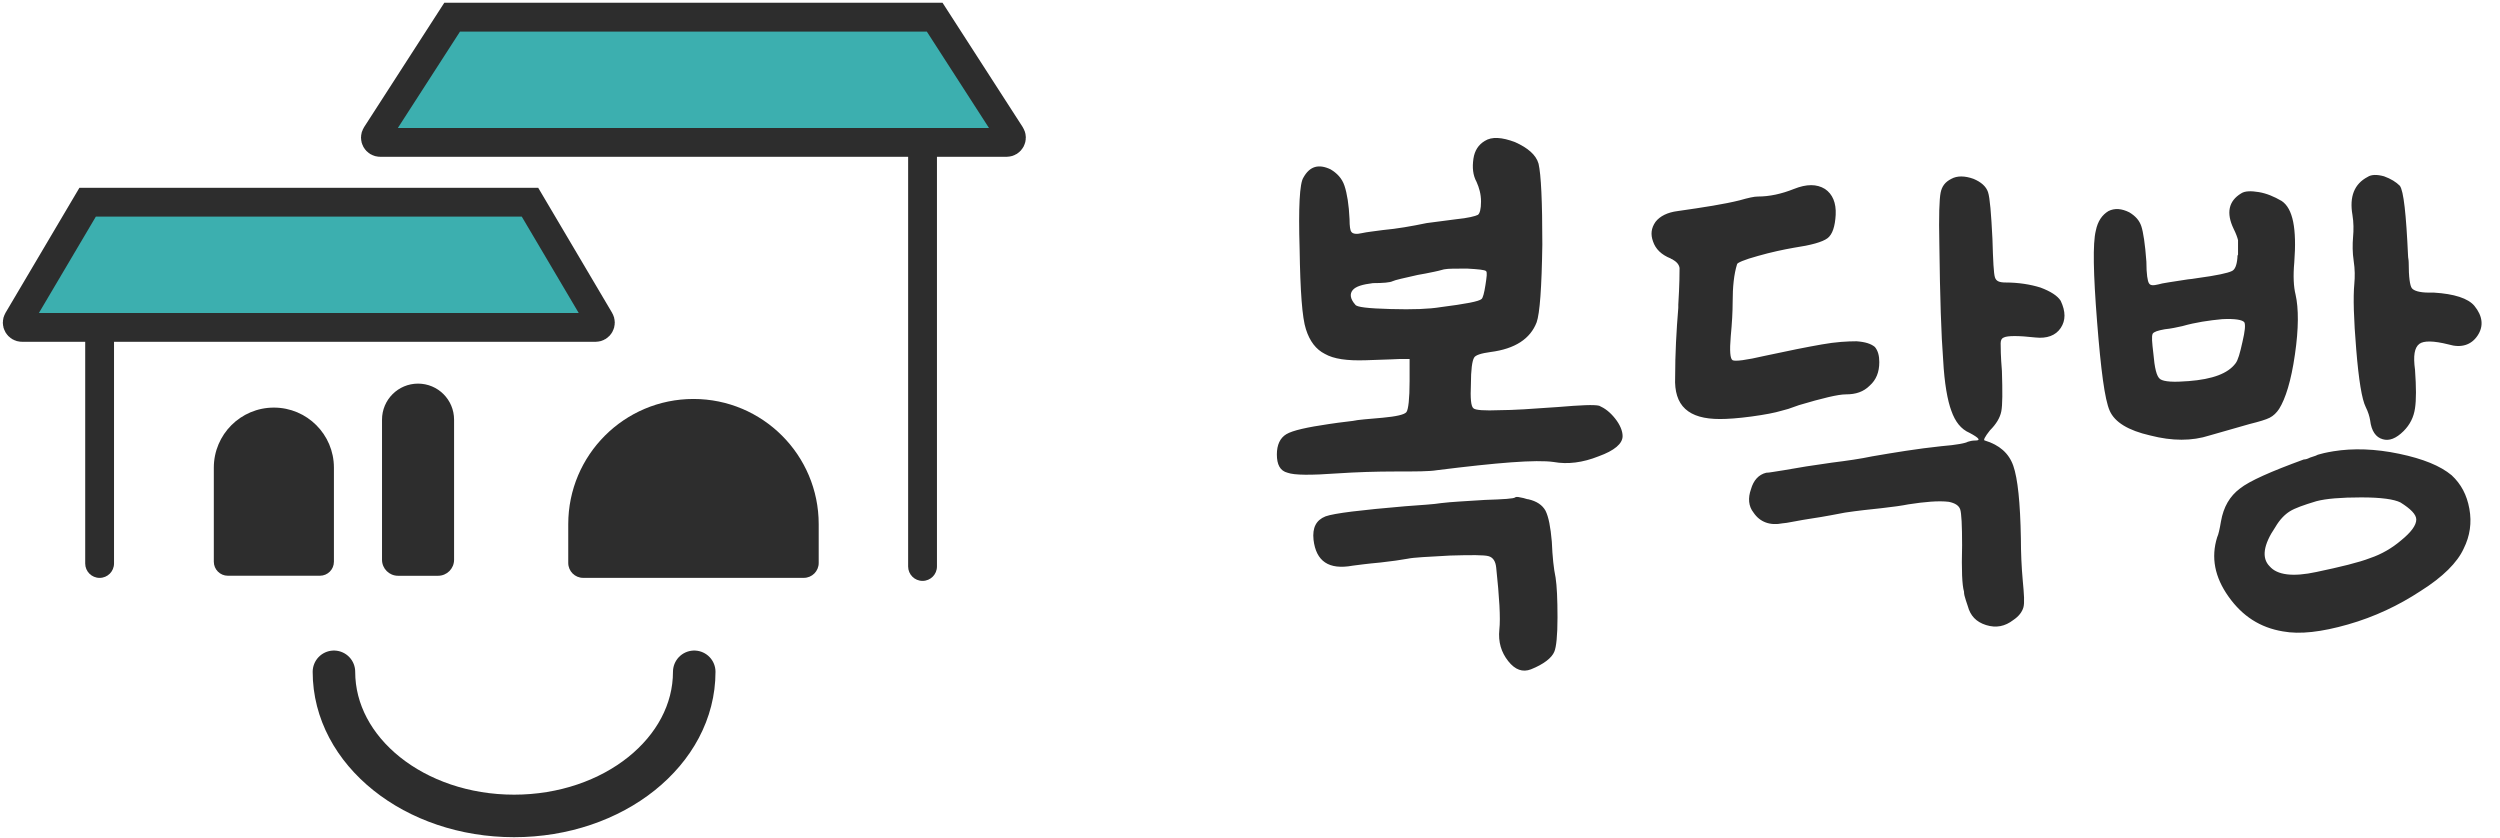
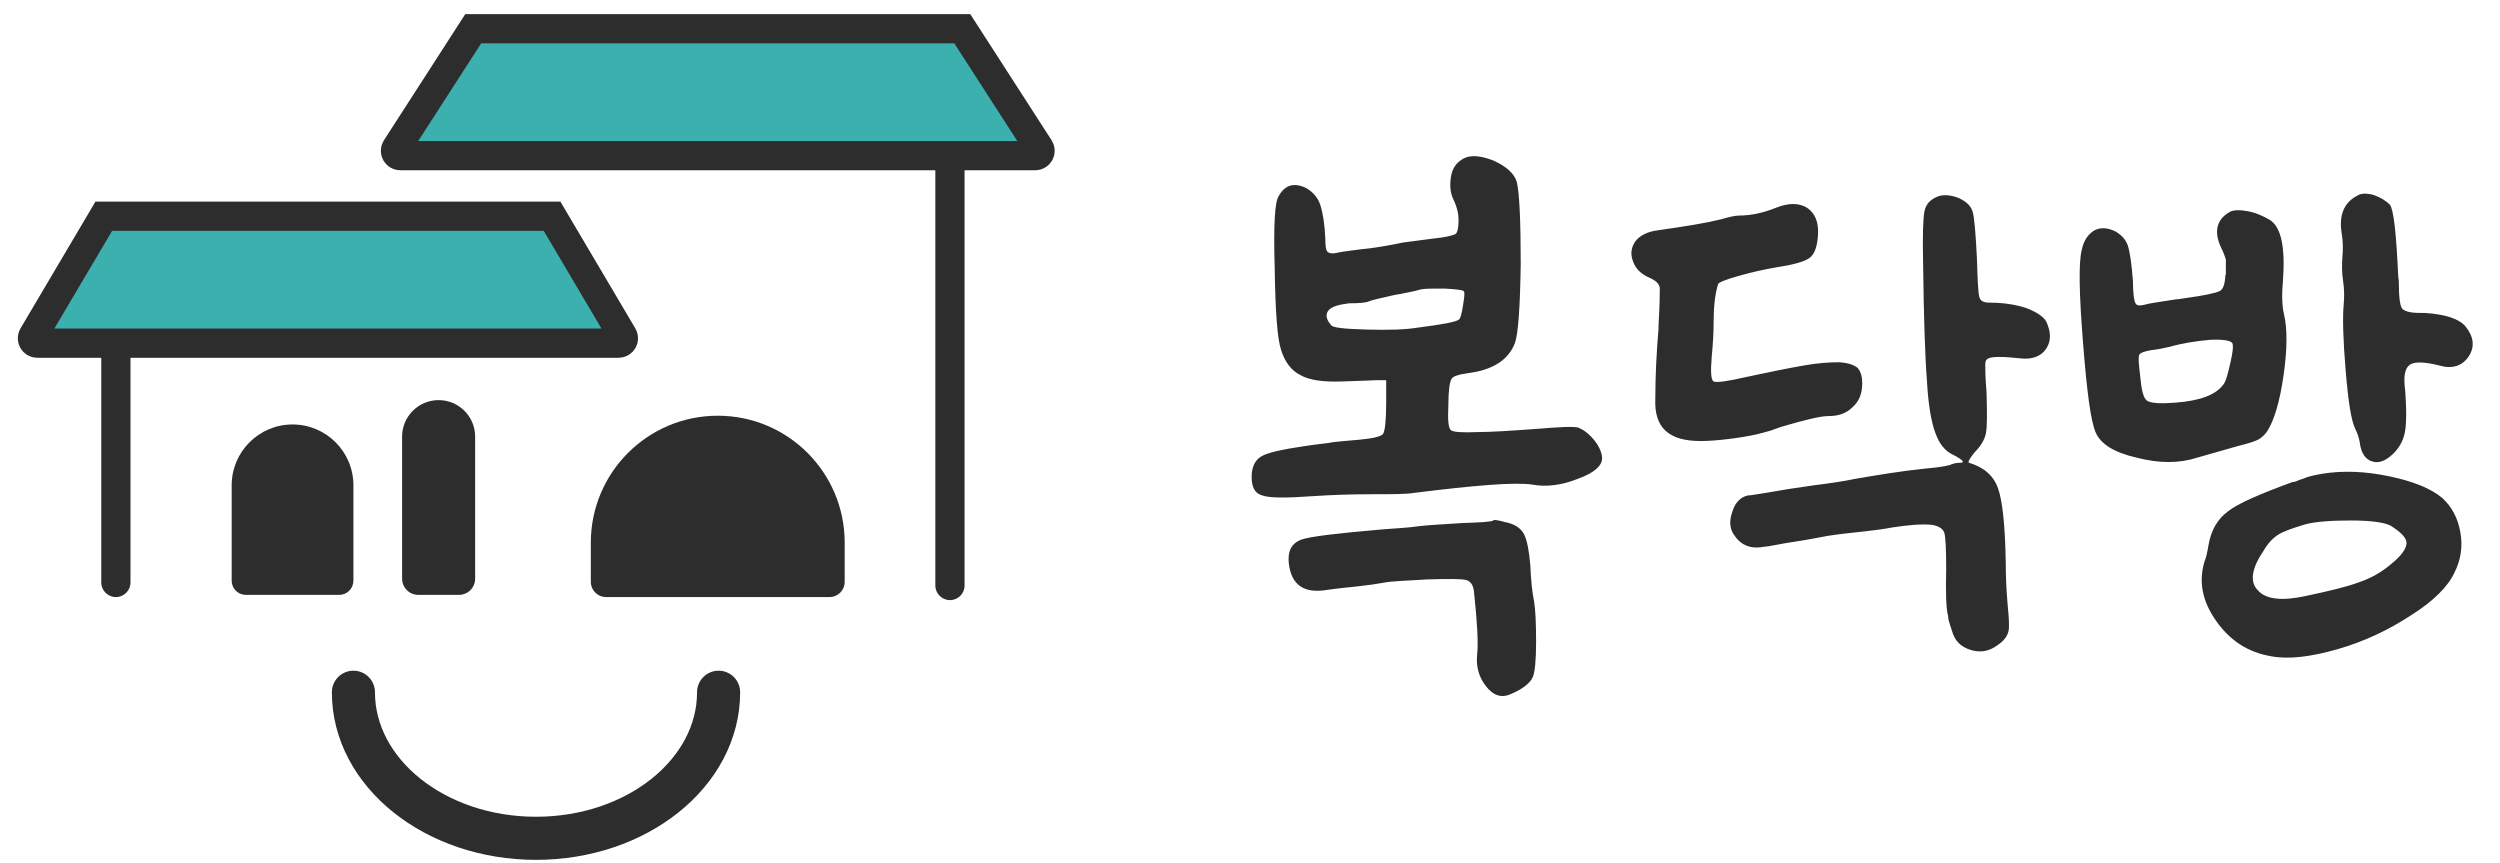
- <svg xmlns="http://www.w3.org/2000/svg" width="854" height="286" viewBox="0 0 854 286" fill="none">
-   <path d="M517.577 48.566C521.895 50.51 524.702 52.885 525.566 55.908C526.429 59.578 526.861 68.863 526.861 83.545C526.645 98.227 525.997 107.08 524.918 110.103C522.759 115.716 517.577 119.171 509.156 120.251C505.917 120.683 503.974 121.33 503.542 122.194C502.894 123.274 502.462 126.296 502.462 131.262C502.247 136.013 502.462 138.819 503.326 139.467C503.974 140.115 506.997 140.331 512.395 140.115C516.713 140.115 523.406 139.683 532.259 139.035C540.032 138.388 544.566 138.172 546.293 138.604C548.237 139.467 549.964 140.763 551.691 142.922C553.419 145.081 554.282 147.24 554.282 148.968C554.282 151.559 551.475 153.934 546.078 155.877C540.68 158.036 535.498 158.684 530.747 157.82C524.702 156.956 511.531 158.036 490.803 160.627C488.212 161.059 483.678 161.059 476.984 161.059C470.075 161.059 463.382 161.275 456.904 161.707C447.836 162.354 442.222 162.354 439.847 161.491C437.256 160.843 436.176 158.684 436.176 155.229C436.176 151.99 437.256 149.615 439.415 148.32C441.574 147.024 446.54 145.945 453.881 144.865C455.393 144.649 458.2 144.217 462.086 143.786C464.029 143.354 467.484 143.138 472.234 142.706C476.984 142.274 479.791 141.626 480.439 140.763C481.087 139.899 481.519 136.228 481.519 130.183V122.626H478.28C478.064 122.626 474.177 122.842 466.62 123.058C460.143 123.274 455.609 122.626 452.586 120.898C449.563 119.387 447.404 116.58 446.108 112.478C444.813 108.591 444.165 99.307 443.949 85.056C443.517 70.806 443.949 62.601 445.245 60.658C447.404 56.771 450.427 55.908 454.529 57.851C456.688 59.146 458.416 60.874 459.279 63.465C460.143 66.056 460.791 69.942 461.007 74.908C461.007 77.283 461.222 78.795 461.654 79.227C462.086 79.874 463.382 80.09 465.109 79.659C467.052 79.227 469.427 79.011 472.45 78.579C477.2 78.147 482.166 77.283 487.348 76.204C489.076 75.988 492.314 75.556 497.28 74.908C501.599 74.477 503.974 73.829 504.838 73.397C505.485 72.965 505.917 71.454 505.917 68.863C505.917 66.272 505.269 64.112 504.406 62.169C503.11 59.794 502.894 57.203 503.326 54.18C503.758 51.373 505.053 49.43 507.213 48.135C509.588 46.623 513.042 46.839 517.577 48.566ZM489.939 92.829C487.78 93.261 485.837 93.693 484.326 93.909C479.575 94.989 476.553 95.636 475.689 96.068C474.825 96.5 472.45 96.716 468.995 96.716C465.541 97.148 463.166 97.795 462.086 99.091C461.007 100.386 461.222 102.114 462.95 104.057C463.382 104.921 467.268 105.352 475.041 105.568C482.598 105.784 488.212 105.568 492.099 104.921C500.519 103.841 505.269 102.977 506.133 102.114C506.565 101.682 506.997 100.17 507.429 97.364C507.86 94.557 508.076 93.045 507.644 92.613C507.213 92.182 505.053 91.966 501.167 91.75C497.28 91.75 494.689 91.75 493.61 91.966C493.178 91.966 492.099 92.397 489.939 92.829ZM519.304 169.911L520.384 170.127C521.247 170.343 521.679 170.559 522.111 170.559C524.918 171.207 526.861 172.502 527.941 174.446C529.02 176.605 529.668 180.059 530.1 185.026C530.316 190.208 530.747 194.31 531.395 197.333C531.827 200.14 532.043 204.674 532.043 210.935C532.043 217.197 531.611 221.084 530.963 222.595C530.1 224.754 527.293 226.913 522.975 228.641C520.168 229.72 517.577 228.857 515.202 225.834C512.826 222.811 511.747 219.356 512.179 215.038C512.611 211.151 512.179 204.026 511.099 193.878C510.883 191.719 510.02 190.423 508.508 189.992C506.997 189.56 502.678 189.56 495.337 189.776C487.564 190.208 482.814 190.423 480.871 190.855C478.496 191.287 475.473 191.719 471.586 192.151C466.836 192.583 463.813 193.014 462.086 193.23C453.881 194.742 449.563 191.719 448.699 184.378C448.268 180.275 449.563 177.684 452.802 176.389C455.825 175.309 464.893 174.23 480.007 172.934C485.621 172.502 489.723 172.286 492.314 171.855C495.769 171.423 500.735 171.207 507.213 170.775C513.69 170.559 517.145 170.343 517.577 169.911C517.793 169.695 518.44 169.695 519.304 169.911ZM674.139 61.09C676.73 62.169 678.457 63.681 679.105 65.624C679.753 67.567 680.185 72.965 680.617 81.602C680.833 89.159 681.048 93.477 681.48 94.773C681.912 96.068 682.992 96.5 685.151 96.5C689.469 96.5 693.572 97.148 697.026 98.227C700.481 99.523 702.856 101.034 703.936 102.761C705.663 106.432 705.663 109.455 703.936 112.046C702.208 114.637 699.185 115.716 695.299 115.285C689.469 114.637 685.799 114.637 684.503 115.285C683.855 115.501 683.424 116.148 683.424 117.228C683.424 118.523 683.424 121.546 683.855 126.728C684.071 133.853 684.071 138.388 683.639 140.547C683.208 142.706 681.912 144.865 679.753 147.024C678.026 149.183 677.378 150.479 678.026 150.479C682.992 151.99 686.23 154.797 687.742 159.116C689.253 163.434 690.117 171.639 690.333 183.946C690.333 188.696 690.549 193.662 690.981 198.412C691.412 202.947 691.628 205.969 691.197 207.481C690.765 208.992 689.685 210.504 687.742 211.799C684.935 213.958 681.912 214.606 678.457 213.526C675.003 212.447 673.06 210.288 672.196 207.049C672.196 207.049 671.98 206.401 671.548 205.106C671.116 203.81 670.9 202.947 670.9 202.083C670.253 199.924 670.037 194.742 670.253 186.321C670.253 179.412 670.037 175.309 669.605 174.014C669.173 172.718 667.878 171.855 665.718 171.423C662.264 170.991 657.514 171.423 651.9 172.286C649.741 172.718 646.718 173.15 642.831 173.582C638.729 174.014 634.627 174.446 630.308 175.093C627.933 175.525 623.831 176.389 618.001 177.253C616.705 177.468 615.194 177.684 613.035 178.116C610.876 178.548 609.364 178.764 608.932 178.764C604.614 179.628 601.16 178.332 599 175.093C597.273 172.934 597.057 170.127 598.137 167.104C599 164.082 600.728 162.138 603.319 161.491C604.398 161.491 606.342 161.059 609.364 160.627C614.114 159.763 619.512 158.9 625.774 158.036C630.956 157.388 635.49 156.741 639.593 155.877C647.15 154.581 654.923 153.286 663.127 152.422C668.525 151.99 671.548 151.343 672.196 150.911C672.844 150.695 673.707 150.479 674.787 150.479C676.73 150.479 676.082 149.615 672.844 147.888C669.821 146.592 667.878 144.001 666.582 140.331C665.287 136.876 664.207 131.047 663.775 122.842C663.127 114.637 662.696 101.466 662.48 83.329C662.264 73.829 662.48 67.999 662.912 65.84C663.343 63.681 664.423 62.169 666.582 61.09C668.525 60.01 671.116 60.01 674.139 61.09ZM623.399 64.544C625.99 66.272 627.285 69.294 627.069 73.397C626.854 77.283 625.99 80.09 624.263 81.386C622.535 82.681 618.649 83.761 612.819 84.624C609.148 85.272 605.046 86.136 600.512 87.431C595.762 88.727 593.387 89.806 593.387 90.238C592.307 93.693 591.875 98.011 591.875 103.193C591.875 106.432 591.659 110.319 591.227 114.853C590.796 119.819 591.011 122.626 591.875 123.058C592.739 123.489 596.409 123.058 602.887 121.546C610.876 119.819 617.353 118.523 622.319 117.66C627.069 116.796 631.172 116.58 634.195 116.58C637.218 116.796 639.161 117.444 640.456 118.523C641.536 119.819 641.968 121.546 641.968 123.705C641.968 127.16 640.888 129.751 638.729 131.694C636.57 133.853 633.979 134.717 630.524 134.717C627.933 134.717 622.535 136.013 614.546 138.388L610.876 139.683C609.364 140.115 608.501 140.331 608.501 140.331C606.342 140.979 603.103 141.626 598.353 142.274C593.602 142.922 589.932 143.138 587.557 143.138C582.159 143.138 578.272 142.058 575.681 139.683C573.09 137.308 572.011 133.637 572.227 128.887C572.227 120.898 572.659 112.91 573.306 105.137V104.057C573.738 97.148 573.738 92.829 573.738 91.534C573.522 90.238 572.659 89.375 571.147 88.511C570.931 88.511 570.715 88.295 570.715 88.295C567.477 87 565.533 85.056 564.67 82.465C563.806 80.09 564.022 77.931 565.533 75.772C567.045 73.829 569.636 72.533 573.09 72.101C582.159 70.806 589.068 69.726 594.25 68.431C597.273 67.567 599.216 67.135 600.512 67.135C604.398 67.135 608.501 66.272 612.819 64.544C617.137 62.817 620.592 62.817 623.399 64.544ZM814.388 60.226C816.763 61.09 818.491 62.169 819.786 63.465C821.082 65.192 821.945 73.181 822.593 87.431C822.593 88.079 822.809 88.727 822.809 89.591C822.809 94.773 823.241 97.579 823.889 98.443C824.536 99.307 826.48 99.955 829.718 99.955H831.446C838.355 100.386 843.105 101.898 845.264 104.489C848.071 107.943 848.503 111.398 846.344 114.637C844.185 117.876 840.73 118.955 836.412 117.66C831.23 116.364 827.991 116.364 826.48 117.444C824.752 118.739 824.32 121.546 824.968 126.296C825.4 132.342 825.4 136.66 824.968 139.467C824.536 142.49 823.241 145.081 821.082 147.24C818.491 149.831 816.116 150.695 813.956 150.047C811.581 149.399 810.07 147.24 809.638 143.57C809.422 142.274 808.99 140.763 808.127 139.035C806.831 136.444 805.752 129.967 804.888 119.387C804.024 109.023 803.808 101.466 804.24 96.932C804.456 94.557 804.456 91.966 804.024 89.159C803.592 86.352 803.592 83.545 803.808 80.954C804.024 78.579 804.024 75.988 803.592 73.397C802.513 67.135 804.24 62.817 808.774 60.442C810.07 59.578 812.013 59.578 814.388 60.226ZM771.637 65.624C774.228 66.056 776.819 67.135 779.41 68.647C783.296 71.238 784.592 78.147 783.728 89.591C783.296 94.341 783.512 98.011 784.16 100.602C785.24 105.352 785.24 112.262 783.944 121.114C782.649 130.183 780.705 136.228 778.546 139.683C777.683 140.979 776.603 142.058 775.307 142.706C774.012 143.354 771.853 144.001 768.398 144.865C762.352 146.592 757.818 147.888 754.795 148.752C748.75 150.695 742.056 150.695 734.499 148.752C726.942 147.024 722.408 144.217 720.681 140.331C718.953 136.444 717.658 126.296 716.362 109.887C715.067 93.477 714.851 83.113 715.931 78.795C716.578 75.556 718.09 73.397 720.249 72.101C722.408 71.022 724.783 71.238 727.374 72.533C729.533 73.829 730.829 75.34 731.476 77.283C732.124 79.227 732.772 83.329 733.204 89.375C733.204 93.693 733.636 96.068 734.067 96.716C734.499 97.579 735.579 97.579 737.306 97.148C738.602 96.716 742.056 96.284 747.454 95.42C748.102 95.42 749.182 95.204 750.693 94.989C757.17 94.125 761.057 93.261 762.352 92.613C763.432 92.182 764.08 90.67 764.296 88.079C764.296 87.647 764.296 87.216 764.512 87C764.512 84.409 764.512 82.897 764.512 82.034C764.296 81.17 763.864 79.874 763 78.147C760.409 72.749 761.273 68.647 765.591 66.056C766.887 65.192 769.046 65.192 771.637 65.624ZM759.114 109.023C754.579 109.455 750.045 110.103 745.511 111.398C743.568 111.83 741.625 112.262 739.465 112.478C737.09 112.91 735.795 113.341 735.363 113.989C734.931 114.853 735.147 117.012 735.579 120.683C736.011 125.649 736.658 128.671 737.954 129.535C739.249 130.399 742.488 130.615 747.67 130.183C755.875 129.535 761.057 127.592 763.648 124.137C764.512 123.058 765.159 120.683 766.023 116.796C766.887 113.125 767.103 110.966 766.671 110.103C766.023 109.239 763.432 108.807 759.114 109.023ZM819.57 155.013C827.775 156.741 833.605 159.116 837.491 162.354C840.73 165.377 842.673 169.048 843.537 173.798C844.401 178.548 843.753 183.082 841.594 187.401C839.435 192.151 834.468 197.117 826.911 201.867C819.354 206.833 811.15 210.72 802.081 213.311C793.013 215.902 785.671 216.765 779.842 215.686C772.069 214.39 766.023 210.504 761.273 203.81C756.523 197.117 755.227 190.423 757.386 183.514C757.818 182.65 758.25 180.707 758.682 178.116C759.546 173.15 761.705 169.48 765.159 166.889C768.398 164.298 775.739 161.059 786.967 156.956C787.615 156.956 788.262 156.741 789.126 156.309C789.774 156.093 790.422 155.877 791.069 155.661C791.501 155.445 791.933 155.229 792.149 155.229C792.797 155.013 794.524 154.581 797.115 154.15C803.808 153.07 811.365 153.286 819.57 155.013ZM806.615 169.911C799.706 169.911 794.524 170.343 791.285 171.207C786.967 172.502 783.944 173.582 782.217 174.662C780.489 175.741 778.762 177.468 777.251 180.059C773.148 186.105 772.501 190.639 775.307 193.446C777.898 196.469 783.296 197.117 791.285 195.39C799.49 193.662 805.752 192.151 809.638 190.639C813.525 189.344 817.195 187.185 820.218 184.594C823.673 181.787 825.4 179.412 825.4 177.468C825.4 175.741 823.457 173.798 820.002 171.639C817.843 170.559 813.525 169.911 806.615 169.911Z" fill="#2D2D2D" />
-   <rect x="310.218" y="34.33" width="9.846" height="164.104" rx="4.923" fill="#2D2D2D" />
-   <rect x="29.105" y="81.296" width="9.846" height="116.111" rx="4.923" fill="#2D2D2D" />
-   <path d="M29.939 69.064H181.038L204.858 109.365C205.505 110.459 204.716 111.841 203.446 111.841H7.531C6.261 111.841 5.472 110.459 6.119 109.365L29.939 69.064Z" fill="#3CAFAF" stroke="#2D2D2D" stroke-width="9.846" />
-   <path d="M154.453 5.867H319.289L345.239 46.115C345.943 47.207 345.159 48.645 343.86 48.645H129.881C128.582 48.645 127.798 47.207 128.502 46.115L154.453 5.867Z" fill="#3CAFAF" stroke="#2D2D2D" stroke-width="9.846" />
-   <path d="M73.04 159.748C73.04 148.419 82.225 139.235 93.554 139.235C104.883 139.235 114.067 148.419 114.067 159.748V191.885C114.067 194.529 111.924 196.672 109.28 196.672H77.827C75.183 196.672 73.04 194.529 73.04 191.885V159.748Z" fill="#2D2D2D" />
-   <path d="M130.497 143.351C130.497 136.553 136.007 131.043 142.804 131.043C149.602 131.043 155.112 136.553 155.112 143.351V191.215C155.112 194.236 152.663 196.685 149.642 196.685H135.967C132.946 196.685 130.497 194.236 130.497 191.215V143.351Z" fill="#2D2D2D" />
-   <path d="M194.113 179.064C194.113 155.438 213.266 136.286 236.891 136.286C260.517 136.286 279.669 155.438 279.669 179.064V192.305C279.669 195.117 277.389 197.397 274.576 197.397H199.206C196.393 197.397 194.113 195.117 194.113 192.305V179.064Z" fill="#2D2D2D" />
-   <path d="M237.151 229.489C237.151 256.679 209.599 278.721 175.612 278.721C141.625 278.721 114.073 256.679 114.073 229.489" stroke="#2D2D2D" stroke-width="14.527" stroke-linecap="round" />
+ <svg xmlns="http://www.w3.org/2000/svg" width="87" height="30" viewBox="0 0 87 30" fill="none">
+   <path d="M51.962 5.583C52.408 5.784 52.698 6.029 52.787 6.341C52.876 6.72 52.921 7.679 52.921 9.195C52.899 10.711 52.832 11.625 52.72 11.937C52.497 12.517 51.962 12.874 51.093 12.985C50.758 13.03 50.558 13.097 50.513 13.186C50.446 13.297 50.402 13.609 50.402 14.122C50.379 14.613 50.402 14.902 50.491 14.969C50.558 15.036 50.87 15.059 51.427 15.036C51.873 15.036 52.564 14.992 53.478 14.925C54.281 14.858 54.749 14.836 54.928 14.88C55.128 14.969 55.306 15.103 55.485 15.326C55.663 15.549 55.752 15.772 55.752 15.95C55.752 16.218 55.463 16.463 54.905 16.664C54.348 16.887 53.813 16.954 53.322 16.864C52.698 16.775 51.338 16.887 49.198 17.154C48.93 17.199 48.462 17.199 47.771 17.199C47.058 17.199 46.367 17.221 45.698 17.266C44.761 17.333 44.182 17.333 43.936 17.243C43.669 17.177 43.557 16.954 43.557 16.597C43.557 16.262 43.669 16.017 43.892 15.883C44.115 15.75 44.627 15.638 45.386 15.527C45.542 15.504 45.831 15.46 46.233 15.415C46.433 15.371 46.79 15.348 47.281 15.304C47.771 15.259 48.061 15.192 48.128 15.103C48.195 15.014 48.239 14.635 48.239 14.011V13.23H47.905C47.883 13.23 47.481 13.253 46.701 13.275C46.032 13.297 45.564 13.23 45.252 13.052C44.94 12.896 44.717 12.606 44.583 12.183C44.449 11.781 44.382 10.823 44.36 9.351C44.315 7.88 44.36 7.033 44.494 6.832C44.717 6.431 45.029 6.341 45.452 6.542C45.675 6.676 45.854 6.854 45.943 7.122C46.032 7.389 46.099 7.791 46.121 8.303C46.121 8.549 46.144 8.705 46.188 8.749C46.233 8.816 46.367 8.838 46.545 8.794C46.745 8.749 46.991 8.727 47.303 8.682C47.793 8.638 48.306 8.549 48.841 8.437C49.02 8.415 49.354 8.37 49.867 8.303C50.313 8.259 50.558 8.192 50.647 8.147C50.714 8.103 50.758 7.947 50.758 7.679C50.758 7.412 50.692 7.189 50.602 6.988C50.469 6.743 50.446 6.475 50.491 6.163C50.535 5.873 50.669 5.673 50.892 5.539C51.137 5.383 51.494 5.405 51.962 5.583ZM49.109 10.154C48.886 10.198 48.685 10.243 48.529 10.265C48.038 10.377 47.726 10.444 47.637 10.488C47.548 10.533 47.303 10.555 46.946 10.555C46.589 10.6 46.344 10.667 46.233 10.8C46.121 10.934 46.144 11.112 46.322 11.313C46.367 11.402 46.768 11.447 47.57 11.469C48.351 11.491 48.93 11.469 49.332 11.402C50.201 11.291 50.692 11.202 50.781 11.112C50.825 11.068 50.87 10.912 50.914 10.622C50.959 10.332 50.981 10.176 50.937 10.132C50.892 10.087 50.669 10.065 50.268 10.042C49.867 10.042 49.599 10.042 49.488 10.065C49.443 10.065 49.332 10.109 49.109 10.154ZM52.141 18.113L52.252 18.135C52.341 18.157 52.386 18.18 52.431 18.18C52.72 18.247 52.921 18.38 53.032 18.581C53.144 18.804 53.211 19.161 53.255 19.674C53.278 20.209 53.322 20.632 53.389 20.944C53.434 21.234 53.456 21.702 53.456 22.349C53.456 22.995 53.411 23.397 53.345 23.553C53.255 23.776 52.966 23.999 52.52 24.177C52.23 24.288 51.962 24.199 51.717 23.887C51.472 23.575 51.36 23.218 51.405 22.772C51.45 22.371 51.405 21.635 51.294 20.588C51.271 20.365 51.182 20.231 51.026 20.186C50.87 20.142 50.424 20.142 49.666 20.164C48.863 20.209 48.373 20.231 48.172 20.275C47.927 20.32 47.615 20.365 47.214 20.409C46.723 20.454 46.411 20.498 46.233 20.521C45.386 20.677 44.94 20.365 44.85 19.607C44.806 19.183 44.94 18.916 45.274 18.782C45.586 18.67 46.523 18.559 48.083 18.425C48.663 18.38 49.086 18.358 49.354 18.314C49.711 18.269 50.223 18.247 50.892 18.202C51.561 18.18 51.918 18.157 51.962 18.113C51.985 18.091 52.051 18.091 52.141 18.113ZM68.128 6.877C68.396 6.988 68.574 7.144 68.641 7.345C68.708 7.545 68.752 8.103 68.797 8.994C68.819 9.775 68.842 10.221 68.886 10.354C68.931 10.488 69.042 10.533 69.265 10.533C69.711 10.533 70.135 10.6 70.491 10.711C70.848 10.845 71.093 11.001 71.205 11.179C71.383 11.558 71.383 11.87 71.205 12.138C71.026 12.405 70.714 12.517 70.313 12.472C69.711 12.405 69.332 12.405 69.198 12.472C69.131 12.495 69.087 12.562 69.087 12.673C69.087 12.807 69.087 13.119 69.131 13.654C69.154 14.39 69.154 14.858 69.109 15.081C69.064 15.304 68.931 15.527 68.708 15.75C68.529 15.973 68.463 16.106 68.529 16.106C69.042 16.262 69.377 16.552 69.533 16.998C69.689 17.444 69.778 18.291 69.8 19.562C69.8 20.052 69.823 20.565 69.867 21.056C69.912 21.524 69.934 21.836 69.889 21.992C69.845 22.148 69.733 22.304 69.533 22.438C69.243 22.661 68.931 22.728 68.574 22.616C68.217 22.505 68.017 22.282 67.927 21.948C67.927 21.948 67.905 21.881 67.861 21.747C67.816 21.613 67.794 21.524 67.794 21.435C67.727 21.212 67.705 20.677 67.727 19.807C67.727 19.094 67.705 18.67 67.66 18.537C67.615 18.403 67.482 18.314 67.259 18.269C66.902 18.224 66.412 18.269 65.832 18.358C65.609 18.403 65.297 18.447 64.895 18.492C64.472 18.537 64.048 18.581 63.602 18.648C63.357 18.692 62.934 18.782 62.332 18.871C62.198 18.893 62.042 18.916 61.819 18.96C61.596 19.005 61.44 19.027 61.395 19.027C60.949 19.116 60.593 18.982 60.37 18.648C60.191 18.425 60.169 18.135 60.281 17.823C60.37 17.511 60.548 17.31 60.816 17.243C60.927 17.243 61.128 17.199 61.44 17.154C61.93 17.065 62.488 16.976 63.134 16.887C63.669 16.82 64.138 16.753 64.561 16.664C65.341 16.53 66.144 16.396 66.991 16.307C67.549 16.262 67.861 16.196 67.927 16.151C67.994 16.129 68.084 16.106 68.195 16.106C68.396 16.106 68.329 16.017 67.994 15.839C67.682 15.705 67.482 15.438 67.348 15.059C67.214 14.702 67.103 14.1 67.058 13.253C66.991 12.405 66.947 11.046 66.924 9.173C66.902 8.192 66.924 7.59 66.969 7.367C67.013 7.144 67.125 6.988 67.348 6.877C67.549 6.765 67.816 6.765 68.128 6.877ZM62.889 7.233C63.157 7.412 63.29 7.724 63.268 8.147C63.246 8.549 63.157 8.838 62.978 8.972C62.8 9.106 62.398 9.217 61.797 9.307C61.418 9.373 60.994 9.463 60.526 9.596C60.035 9.73 59.79 9.842 59.79 9.886C59.679 10.243 59.634 10.689 59.634 11.224C59.634 11.558 59.612 11.96 59.567 12.428C59.523 12.941 59.545 13.23 59.634 13.275C59.723 13.32 60.102 13.275 60.771 13.119C61.596 12.941 62.265 12.807 62.778 12.718C63.268 12.629 63.692 12.606 64.004 12.606C64.316 12.629 64.516 12.695 64.65 12.807C64.762 12.941 64.806 13.119 64.806 13.342C64.806 13.699 64.695 13.966 64.472 14.167C64.249 14.39 63.981 14.479 63.625 14.479C63.357 14.479 62.8 14.613 61.975 14.858L61.596 14.992C61.44 15.036 61.351 15.059 61.351 15.059C61.128 15.125 60.793 15.192 60.303 15.259C59.812 15.326 59.433 15.348 59.188 15.348C58.631 15.348 58.23 15.237 57.962 14.992C57.694 14.746 57.583 14.367 57.605 13.877C57.605 13.052 57.65 12.227 57.717 11.425V11.313C57.761 10.6 57.761 10.154 57.761 10.02C57.739 9.886 57.65 9.797 57.494 9.708C57.471 9.708 57.449 9.686 57.449 9.686C57.115 9.552 56.914 9.351 56.825 9.084C56.736 8.838 56.758 8.615 56.914 8.393C57.07 8.192 57.338 8.058 57.694 8.014C58.631 7.88 59.344 7.768 59.879 7.635C60.191 7.545 60.392 7.501 60.526 7.501C60.927 7.501 61.351 7.412 61.797 7.233C62.242 7.055 62.599 7.055 62.889 7.233ZM82.61 6.787C82.855 6.877 83.033 6.988 83.167 7.122C83.301 7.3 83.39 8.125 83.457 9.596C83.457 9.663 83.479 9.73 83.479 9.819C83.479 10.354 83.524 10.644 83.591 10.733C83.657 10.823 83.858 10.889 84.192 10.889H84.371C85.084 10.934 85.575 11.09 85.798 11.358C86.088 11.714 86.132 12.071 85.909 12.405C85.686 12.74 85.329 12.851 84.884 12.718C84.349 12.584 84.014 12.584 83.858 12.695C83.68 12.829 83.635 13.119 83.702 13.609C83.747 14.234 83.747 14.68 83.702 14.969C83.657 15.281 83.524 15.549 83.301 15.772C83.033 16.04 82.788 16.129 82.565 16.062C82.32 15.995 82.164 15.772 82.119 15.393C82.097 15.259 82.052 15.103 81.963 14.925C81.829 14.657 81.718 13.988 81.629 12.896C81.539 11.826 81.517 11.046 81.562 10.577C81.584 10.332 81.584 10.065 81.539 9.775C81.495 9.485 81.495 9.195 81.517 8.928C81.539 8.682 81.539 8.415 81.495 8.147C81.383 7.501 81.562 7.055 82.03 6.81C82.164 6.72 82.364 6.72 82.61 6.787ZM78.195 7.345C78.463 7.389 78.73 7.501 78.998 7.657C79.399 7.924 79.533 8.638 79.444 9.819C79.399 10.31 79.421 10.689 79.488 10.956C79.6 11.447 79.6 12.16 79.466 13.074C79.332 14.011 79.132 14.635 78.909 14.992C78.82 15.125 78.708 15.237 78.574 15.304C78.441 15.371 78.218 15.438 77.861 15.527C77.237 15.705 76.768 15.839 76.456 15.928C75.832 16.129 75.141 16.129 74.361 15.928C73.58 15.75 73.112 15.46 72.934 15.059C72.755 14.657 72.622 13.609 72.488 11.915C72.354 10.221 72.332 9.151 72.443 8.705C72.51 8.37 72.666 8.147 72.889 8.014C73.112 7.902 73.357 7.924 73.625 8.058C73.848 8.192 73.982 8.348 74.049 8.549C74.115 8.749 74.182 9.173 74.227 9.797C74.227 10.243 74.272 10.488 74.316 10.555C74.361 10.644 74.472 10.644 74.65 10.6C74.784 10.555 75.141 10.511 75.698 10.421C75.765 10.421 75.877 10.399 76.033 10.377C76.702 10.287 77.103 10.198 77.237 10.132C77.348 10.087 77.415 9.931 77.437 9.663C77.437 9.619 77.437 9.574 77.46 9.552C77.46 9.284 77.46 9.128 77.46 9.039C77.437 8.95 77.393 8.816 77.303 8.638C77.036 8.08 77.125 7.657 77.571 7.389C77.705 7.3 77.928 7.3 78.195 7.345ZM76.902 11.826C76.434 11.87 75.966 11.937 75.498 12.071C75.297 12.116 75.096 12.16 74.873 12.183C74.628 12.227 74.494 12.272 74.45 12.339C74.405 12.428 74.427 12.651 74.472 13.03C74.517 13.543 74.584 13.855 74.717 13.944C74.851 14.033 75.186 14.055 75.721 14.011C76.568 13.944 77.103 13.743 77.37 13.386C77.46 13.275 77.526 13.03 77.616 12.629C77.705 12.249 77.727 12.027 77.683 11.937C77.616 11.848 77.348 11.804 76.902 11.826ZM83.145 16.575C83.992 16.753 84.594 16.998 84.995 17.333C85.329 17.645 85.53 18.024 85.619 18.514C85.709 19.005 85.642 19.473 85.419 19.919C85.196 20.409 84.683 20.922 83.903 21.412C83.122 21.925 82.275 22.326 81.339 22.594C80.402 22.862 79.644 22.951 79.043 22.839C78.24 22.706 77.616 22.304 77.125 21.613C76.635 20.922 76.501 20.231 76.724 19.517C76.768 19.428 76.813 19.228 76.858 18.96C76.947 18.447 77.17 18.068 77.526 17.801C77.861 17.533 78.619 17.199 79.778 16.775C79.845 16.775 79.912 16.753 80.001 16.708C80.068 16.686 80.135 16.664 80.202 16.641C80.246 16.619 80.291 16.597 80.313 16.597C80.38 16.575 80.558 16.53 80.826 16.485C81.517 16.374 82.297 16.396 83.145 16.575ZM81.807 18.113C81.094 18.113 80.558 18.157 80.224 18.247C79.778 18.38 79.466 18.492 79.288 18.603C79.109 18.715 78.931 18.893 78.775 19.161C78.351 19.785 78.284 20.253 78.574 20.543C78.842 20.855 79.399 20.922 80.224 20.744C81.071 20.565 81.718 20.409 82.119 20.253C82.52 20.119 82.899 19.896 83.212 19.629C83.568 19.339 83.747 19.094 83.747 18.893C83.747 18.715 83.546 18.514 83.189 18.291C82.966 18.18 82.52 18.113 81.807 18.113Z" fill="#2D2D2D" />
+   <rect x="32.55" y="3.939" width="1.017" height="16.945" rx="0.508" fill="#2D2D2D" />
+   <rect x="3.524" y="8.789" width="1.017" height="11.989" rx="0.508" fill="#2D2D2D" />
+   <path d="M3.611 7.525H19.212L21.672 11.687C21.739 11.8 21.657 11.942 21.526 11.942H1.297C1.166 11.942 1.084 11.8 1.151 11.687L3.611 7.525Z" fill="#3CAFAF" stroke="#2D2D2D" stroke-width="1.017" />
+   <path d="M16.468 1H33.488L36.168 5.156C36.24 5.269 36.16 5.417 36.025 5.417H13.931C13.797 5.417 13.716 5.269 13.789 5.156L16.468 1Z" fill="#3CAFAF" stroke="#2D2D2D" stroke-width="1.017" />
+   <path d="M8.062 16.89C8.062 15.72 9.011 14.771 10.181 14.771C11.35 14.771 12.299 15.72 12.299 16.89V20.208C12.299 20.481 12.077 20.702 11.804 20.702H8.557C8.284 20.702 8.062 20.481 8.062 20.208V16.89Z" fill="#2D2D2D" />
+   <path d="M13.993 15.195C13.993 14.493 14.562 13.924 15.264 13.924C15.966 13.924 16.535 14.493 16.535 15.195V20.137C16.535 20.449 16.282 20.702 15.97 20.702H14.558C14.246 20.702 13.993 20.449 13.993 20.137V15.195Z" fill="#2D2D2D" />
+   <path d="M20.561 18.884C20.561 16.444 22.539 14.467 24.979 14.467C27.418 14.467 29.395 16.444 29.395 18.884V20.251C29.395 20.541 29.16 20.777 28.87 20.777H21.087C20.797 20.777 20.561 20.541 20.561 20.251V18.884Z" fill="#2D2D2D" />
+   <path d="M25.007 24.09C25.007 26.897 22.162 29.173 18.653 29.173C15.144 29.173 12.299 26.897 12.299 24.09" stroke="#2D2D2D" stroke-width="1.5" stroke-linecap="round" />
</svg>
